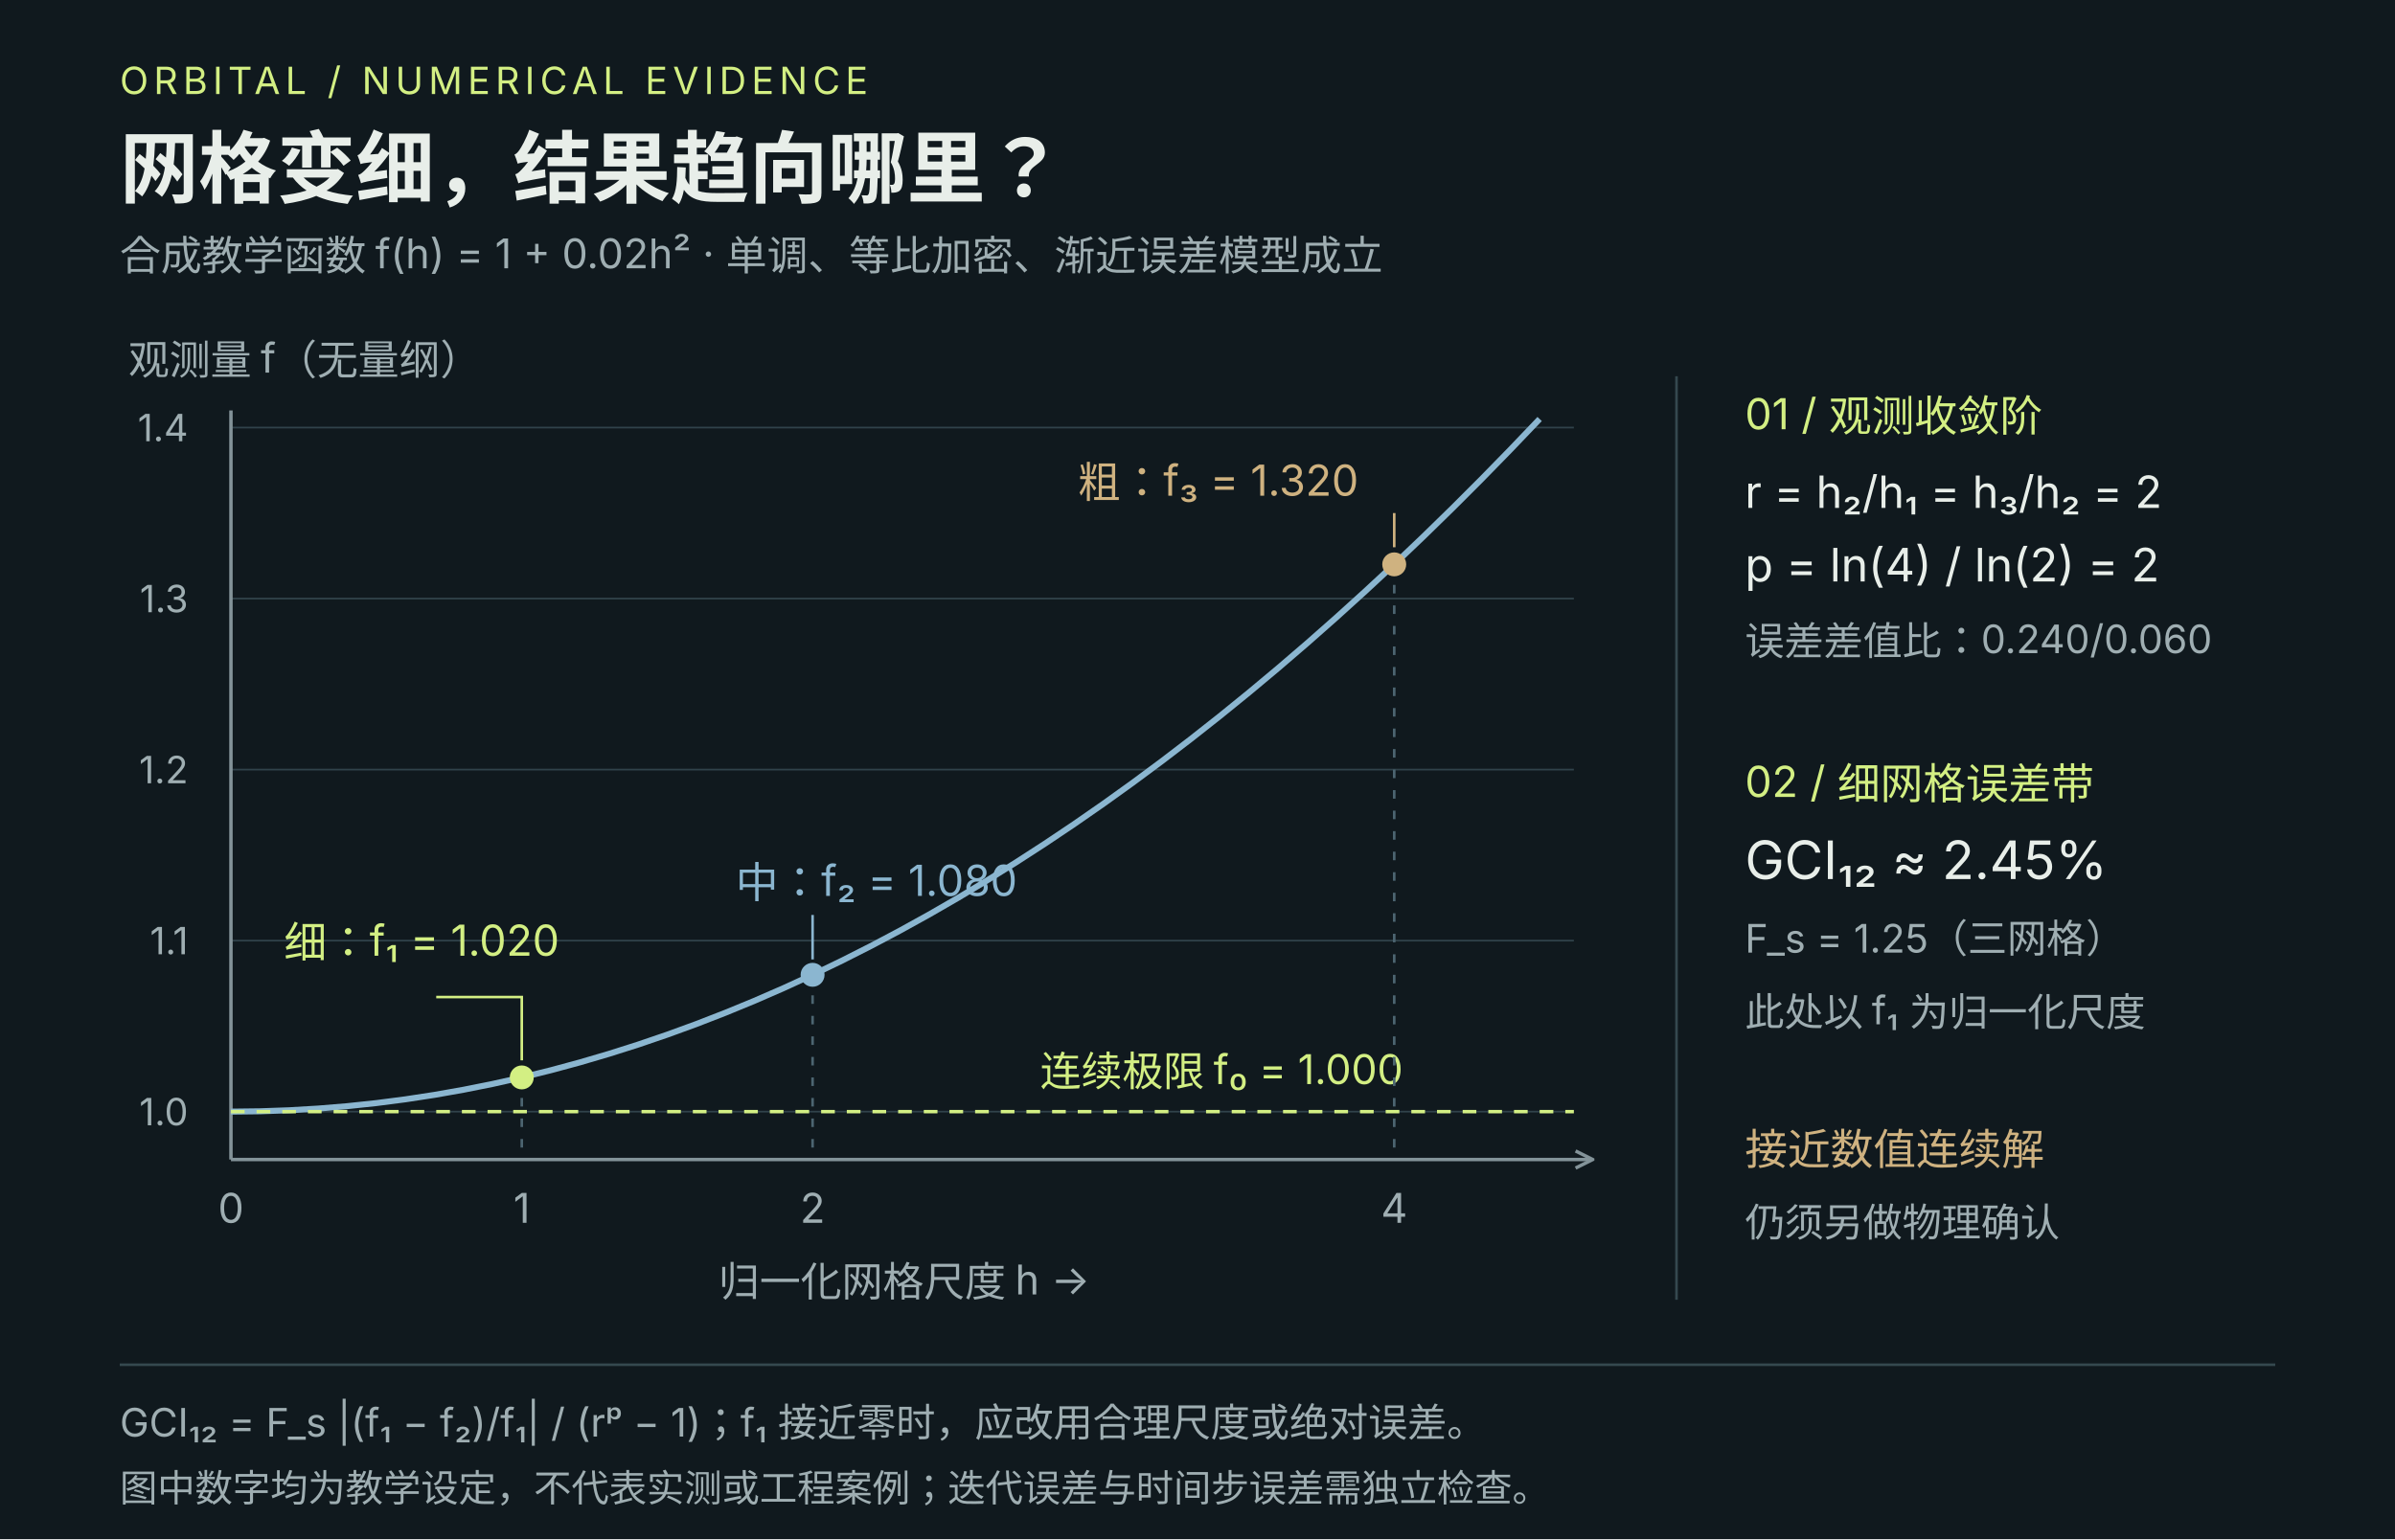
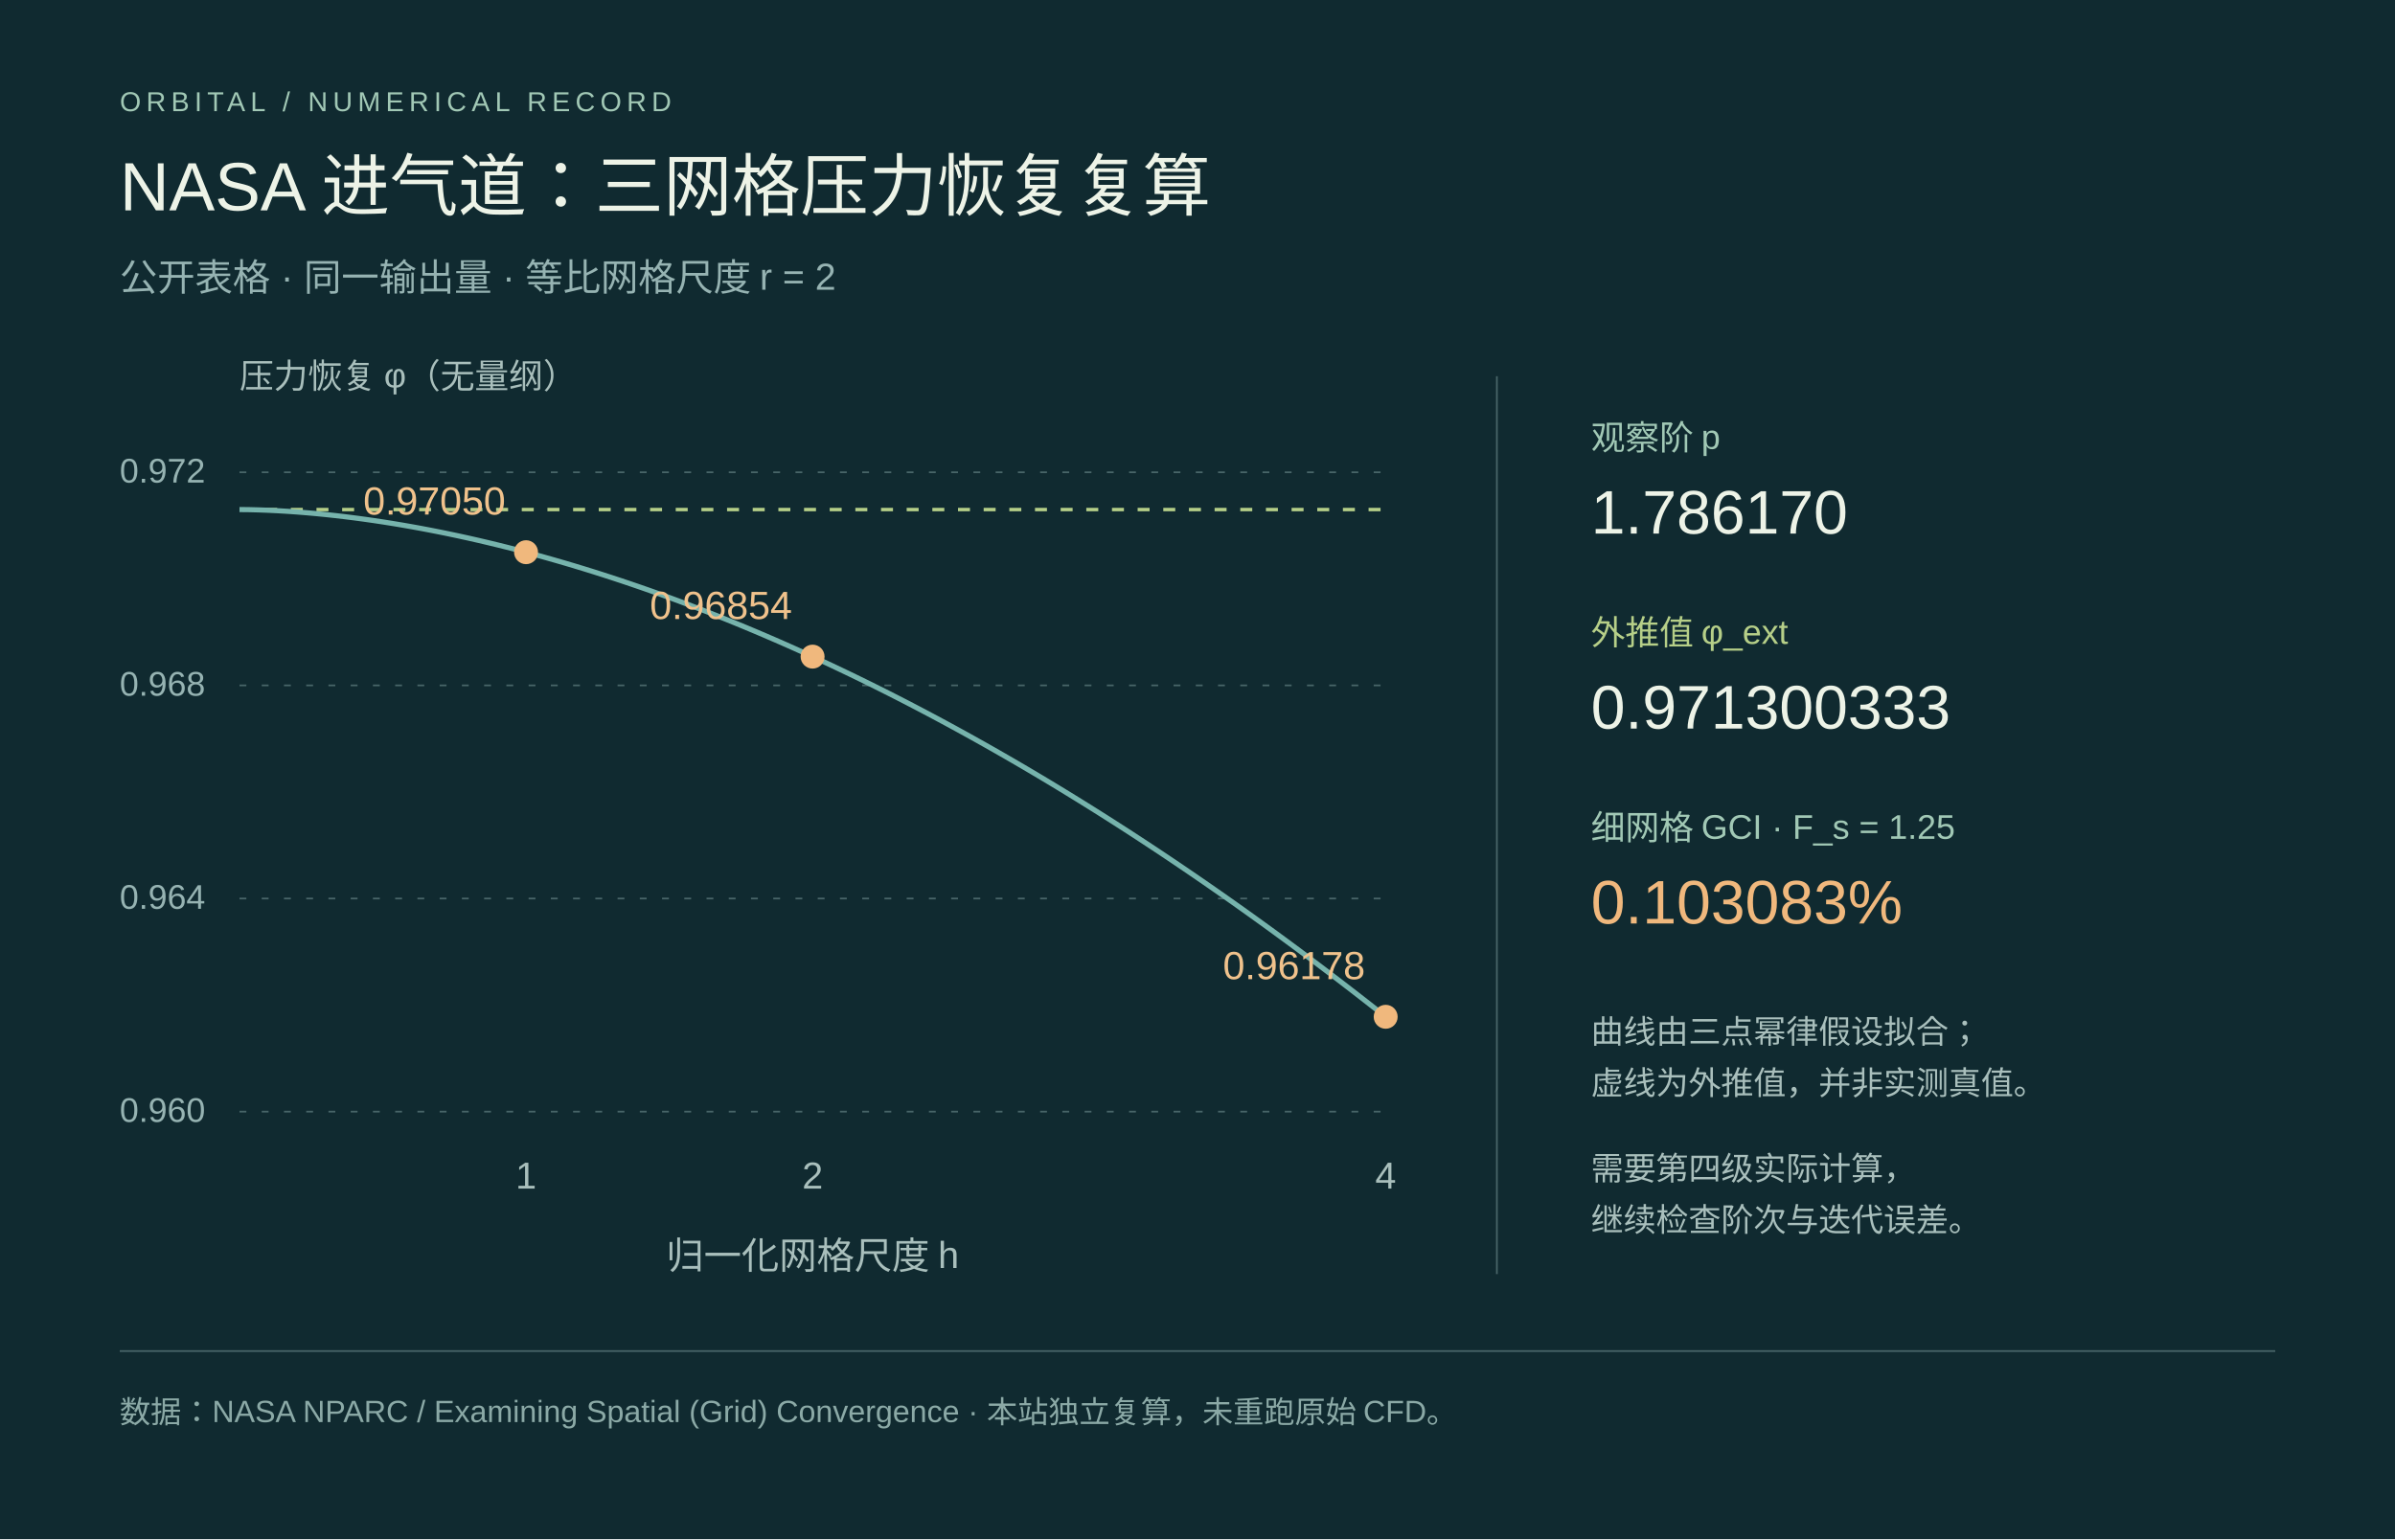
<svg xmlns="http://www.w3.org/2000/svg" width="1400" height="900" viewBox="0 0 1400 900" role="img" aria-labelledby="title desc">
-   <defs>
-     <marker id="arrow-lime" markerWidth="12" markerHeight="12" refX="10" refY="6" orient="auto-start-reverse" markerUnits="userSpaceOnUse">
-       <path d="M1 1 L11 6 L1 11" fill="none" stroke="#d3ef83" stroke-width="2" />
-     </marker>
-     <marker id="arrow-blue" markerWidth="12" markerHeight="12" refX="10" refY="6" orient="auto-start-reverse" markerUnits="userSpaceOnUse">
-       <path d="M1 1 L11 6 L1 11" fill="none" stroke="#8bb6d0" stroke-width="2" />
-     </marker>
-     <marker id="arrow-muted" markerWidth="12" markerHeight="12" refX="10" refY="6" orient="auto-start-reverse" markerUnits="userSpaceOnUse">
-       <path d="M1 1 L11 6 L1 11" fill="none" stroke="#839399" stroke-width="2" />
-     </marker>
-   </defs>
-   <rect width="1400" height="900" fill="#10191e" />
-   <g font-family="Inter, Noto Sans SC, Microsoft YaHei, sans-serif" font-size="24" fill="#e8eee9">
-     <text x="70" y="55" fill="#d3ef83" font-size="22" letter-spacing="3">ORBITAL / NUMERICAL EVIDENCE</text>
-     <text x="70" y="115" font-size="46" font-weight="600">网格变细，结果趋向哪里？</text>
-     <text x="70" y="158" fill="#9faeb2">合成教学函数 f(h) = 1 + 0.02h² · 单调、等比加密、渐近误差模型成立</text>
-     <text x="75" y="219" fill="#9faeb2">观测量 f（无量纲）</text>
-     <line x1="135" y1="650" x2="920" y2="650" stroke="#30424a" stroke-width="1" />
-     <text x="110" y="658" text-anchor="end" fill="#9faeb2" font-size="22">1.0</text>
-     <line x1="135" y1="550" x2="920" y2="550" stroke="#30424a" stroke-width="1" />
-     <text x="110" y="558" text-anchor="end" fill="#9faeb2" font-size="22">1.1</text>
-     <line x1="135" y1="450" x2="920" y2="450" stroke="#30424a" stroke-width="1" />
-     <text x="110" y="458" text-anchor="end" fill="#9faeb2" font-size="22">1.2</text>
-     <line x1="135" y1="350" x2="920" y2="350" stroke="#30424a" stroke-width="1" />
-     <text x="110" y="358" text-anchor="end" fill="#9faeb2" font-size="22">1.3</text>
-     <line x1="135" y1="250" x2="920" y2="250" stroke="#30424a" stroke-width="1" />
-     <text x="110" y="258" text-anchor="end" fill="#9faeb2" font-size="22">1.4</text>
-     <line x1="135" y1="240" x2="135" y2="678" stroke="#839399" stroke-width="2" />
-     <line x1="135" y1="678" x2="930" y2="678" stroke="#839399" stroke-width="2" marker-end="url(#arrow-muted)" />
-     <path d="M135 650 L152 649.8 L169 649.2 L186 648.2 L203 646.8 L220 645 L237 642.8 L254 640.2 L271 637.2 L288 633.8 L305 630 L322 625.8 L339 621.2 L356 616.2 L373 610.8 L390 605 L407 598.8 L424 592.2 L441 585.2 L458 577.8 L475 570 L492 561.8 L509 553.2 L526 544.2 L543 534.8 L560 525 L577 514.8 L594 504.2 L611 493.2 L628 481.8 L645 470 L662 457.8 L679 445.2 L696 432.2 L713 418.8 L730 405 L747 390.8 L764 376.2 L781 361.2 L798 345.8 L815 330 L832 313.8 L849 297.2 L866 280.2 L883 262.8 L900 245" fill="none" stroke="#8bb6d0" stroke-width="3.5" />
-     <line x1="135" y1="650" x2="920" y2="650" stroke="#d3ef83" stroke-width="2" stroke-dasharray="8 7" />
-     <text x="608" y="635" fill="#d3ef83">连续极限 f₀ = 1.000</text>
-     <path d="M305 630 V678 M475 570 V678 M815 330 V678" fill="none" stroke="#4c6571" stroke-width="1.5" stroke-dasharray="5 7" />
-     <circle cx="305" cy="630" r="7" fill="#d3ef83" />
-     <circle cx="475" cy="570" r="7" fill="#8bb6d0" />
-     <circle cx="815" cy="330" r="7" fill="#cfb280" />
-     <path d="M305 620 V583 H255" fill="none" stroke="#d3ef83" stroke-width="1.5" />
-     <text x="166" y="560" fill="#d3ef83" font-size="25">细：f₁ = 1.020</text>
-     <text x="430" y="525" fill="#8bb6d0" font-size="25">中：f₂ = 1.080</text>
-     <path d="M475 535 V561" stroke="#8bb6d0" stroke-width="1.5" />
-     <text x="630" y="291" fill="#cfb280" font-size="25">粗：f₃ = 1.320</text>
-     <path d="M815 300 V320" stroke="#cfb280" stroke-width="1.5" />
-     <text x="135" y="715" fill="#9faeb2" text-anchor="middle">0</text>
-     <text x="305" y="715" fill="#9faeb2" text-anchor="middle">1</text>
-     <text x="475" y="715" fill="#9faeb2" text-anchor="middle">2</text>
-     <text x="815" y="715" fill="#9faeb2" text-anchor="middle">4</text>
-     <text x="420" y="758" fill="#9faeb2">归一化网格尺度 h →</text>
-     <line x1="980" y1="220" x2="980" y2="760" stroke="#35494f" stroke-width="1.5" />
-     <text x="1020" y="251" fill="#d3ef83" font-size="25">01 / 观测收敛阶</text>
-     <text x="1020" y="297" font-size="26">r = h₂/h₁ = h₃/h₂ = 2</text>
-     <text x="1020" y="340" font-size="27">p = ln(4) / ln(2) = 2</text>
-     <text x="1020" y="383" fill="#9faeb2" font-size="23">误差差值比：0.240/0.060</text>
-     <text x="1020" y="466" fill="#d3ef83" font-size="25">02 / 细网格误差带</text>
-     <text x="1020" y="514" font-size="31">GCI₁₂ ≈ 2.45%</text>
-     <text x="1020" y="557" fill="#9faeb2" font-size="23">F_s = 1.25（三网格）</text>
-     <text x="1020" y="600" fill="#9faeb2" font-size="23">此处以 f₁ 为归一化尺度</text>
-     <text x="1020" y="681" fill="#cfb280" font-size="25">接近数值连续解</text>
-     <text x="1020" y="723" fill="#9faeb2" font-size="23">仍须另做物理确认</text>
-     <line x1="70" y1="798" x2="1330" y2="798" stroke="#35494f" stroke-width="1.5" />
-     <text x="70" y="840" fill="#9faeb2" font-size="23">GCI₁₂ = F_s |(f₁ − f₂)/f₁| / (rᵖ − 1)；f₁ 接近零时，应改用合理尺度或绝对误差。</text>
-     <text x="70" y="878" fill="#9faeb2" font-size="22">图中数字均为教学设定，不代表实测或工程案例；迭代误差与时间步误差需独立检查。</text>
+   <rect width="1400" height="900" fill="#102a30" />
+   <g font-family="Arial,Microsoft YaHei,sans-serif">
+     <text x="70" y="65" fill="#a1c8b5" font-size="16" letter-spacing="3">ORBITAL / NUMERICAL RECORD</text>
+     <text x="70" y="123" fill="#edf3e7" font-size="40">NASA 进气道：三网格压力恢复复算</text>
+     <text x="70" y="170" fill="#96b3b2" font-size="22">公开表格 · 同一输出量 · 等比网格尺度 r = 2</text>
+     <path d="M140 650.0H810" stroke="#486568" stroke-dasharray="4 9" />
+     <text x="120" y="656.0" text-anchor="end" fill="#96b3b2" font-size="20">0.960</text>
+     <path d="M140 525.385H810" stroke="#486568" stroke-dasharray="4 9" />
+     <text x="120" y="531.385" text-anchor="end" fill="#96b3b2" font-size="20">0.964</text>
+     <path d="M140 400.769H810" stroke="#486568" stroke-dasharray="4 9" />
+     <text x="120" y="406.769" text-anchor="end" fill="#96b3b2" font-size="20">0.968</text>
+     <path d="M140 276.154H810" stroke="#486568" stroke-dasharray="4 9" />
+     <text x="120" y="282.154" text-anchor="end" fill="#96b3b2" font-size="20">0.972</text>
+     <path d="M140 297.951H810" stroke="#b6cf88" stroke-width="2" stroke-dasharray="7 8" />
+     <polyline points="140.0,297.951 145.583,298.008 151.167,298.149 156.75,298.359 162.333,298.633 167.917,298.967 173.5,299.358 179.083,299.804 184.667,300.303 190.25,300.854 195.833,301.455 201.417,302.105 207.0,302.804 212.583,303.55 218.167,304.342 223.75,305.18 229.333,306.064 234.917,306.991 240.5,307.963 246.083,308.978 251.667,310.036 257.25,311.137 262.833,312.279 268.417,313.463 274.0,314.688 279.583,315.954 285.167,317.261 290.75,318.607 296.333,319.994 301.917,321.42 307.5,322.885 313.083,324.389 318.667,325.931 324.25,327.512 329.833,329.131 335.417,330.788 341.0,332.483 346.583,334.214 352.167,335.984 357.75,337.79 363.333,339.633 368.917,341.512 374.5,343.428 380.083,345.38 385.667,347.368 391.25,349.392 396.833,351.452 402.417,353.547 408.0,355.678 413.583,357.843 419.167,360.044 424.75,362.28 430.333,364.55 435.917,366.855 441.5,369.194 447.083,371.568 452.667,373.976 458.25,376.418 463.833,378.893 469.417,381.403 475.0,383.946 480.583,386.523 486.167,389.133 491.75,391.777 497.333,394.453 502.917,397.163 508.5,399.906 514.083,402.682 519.667,405.49 525.25,408.331 530.833,411.205 536.417,414.111 542.0,417.049 547.583,420.02 553.167,423.023 558.75,426.058 564.333,429.124 569.917,432.223 575.5,435.354 581.083,438.516 586.667,441.71 592.25,444.936 597.833,448.193 603.417,451.481 609.0,454.8 614.583,458.151 620.167,461.533 625.75,464.946 631.333,468.39 636.917,471.865 642.5,475.371 648.083,478.907 653.667,482.475 659.25,486.072 664.833,489.701 670.417,493.36 676.0,497.049 681.583,500.768 687.167,504.518 692.75,508.298 698.333,512.108 703.917,515.949 709.5,519.819 715.083,523.719 720.667,527.649 726.25,531.609 731.833,535.599 737.417,539.618 743.0,543.667 748.583,547.746 754.167,551.854 759.75,555.991 765.333,560.158 770.917,564.355 776.5,568.58 782.083,572.835 787.667,577.119 793.25,581.432 798.833,585.775 804.417,590.146 810.0,594.546" fill="none" stroke="#76b3ac" stroke-width="3" />
+     <circle cx="307.5" cy="322.885" r="7" fill="#f0b87d" />
+     <text x="295.5" y="300.885" fill="#f0c28c" text-anchor="end" font-size="23">0.97050</text>
+     <text x="307.5" y="695" fill="#a9bfbc" text-anchor="middle" font-size="22">1</text>
+     <circle cx="475.0" cy="383.946" r="7" fill="#f0b87d" />
+     <text x="463.0" y="361.946" fill="#f0c28c" text-anchor="end" font-size="23">0.96854</text>
+     <text x="475.0" y="695" fill="#a9bfbc" text-anchor="middle" font-size="22">2</text>
+     <circle cx="810.0" cy="594.546" r="7" fill="#f0b87d" />
+     <text x="798.0" y="572.546" fill="#f0c28c" text-anchor="end" font-size="23">0.96178</text>
+     <text x="810.0" y="695" fill="#a9bfbc" text-anchor="middle" font-size="22">4</text>
+     <text x="140" y="227" fill="#a9bfbc" font-size="20">压力恢复 φ（无量纲）</text>
+     <text x="475" y="742" text-anchor="middle" fill="#a9bfbc" font-size="22">归一化网格尺度 h</text>
+     <path d="M875 220V745" stroke="#486568" />
+     <text x="930" y="263" fill="#a1c8b5" font-size="20">观察阶 p</text>
+     <text x="930" y="312" fill="#edf3e7" font-size="36">1.786170</text>
+     <text x="930" y="377" fill="#b6cf88" font-size="20">外推值 φ_ext</text>
+     <text x="930" y="426" fill="#edf3e7" font-size="36">0.971300333</text>
+     <text x="930" y="491" fill="#a1c8b5" font-size="20">细网格 GCI · F_s = 1.25</text>
+     <text x="930" y="540" fill="#f0b87d" font-size="36">0.103083%</text>
+     <text x="930" y="610" fill="#a9bfbc" font-size="19">曲线由三点幂律假设拟合；</text>
+     <text x="930" y="640" fill="#a9bfbc" font-size="19">虚线为外推值，并非实测真值。</text>
+     <text x="930" y="690" fill="#a9bfbc" font-size="19">需要第四级实际计算，</text>
+     <text x="930" y="720" fill="#a9bfbc" font-size="19">继续检查阶次与迭代误差。</text>
+     <path d="M70 790H1330" stroke="#486568" />
+     <text x="70" y="832" fill="#8ba9a6" font-size="18">数据：NASA NPARC / Examining Spatial (Grid) Convergence · 本站独立复算，未重跑原始 CFD。</text>
  </g>
</svg>
